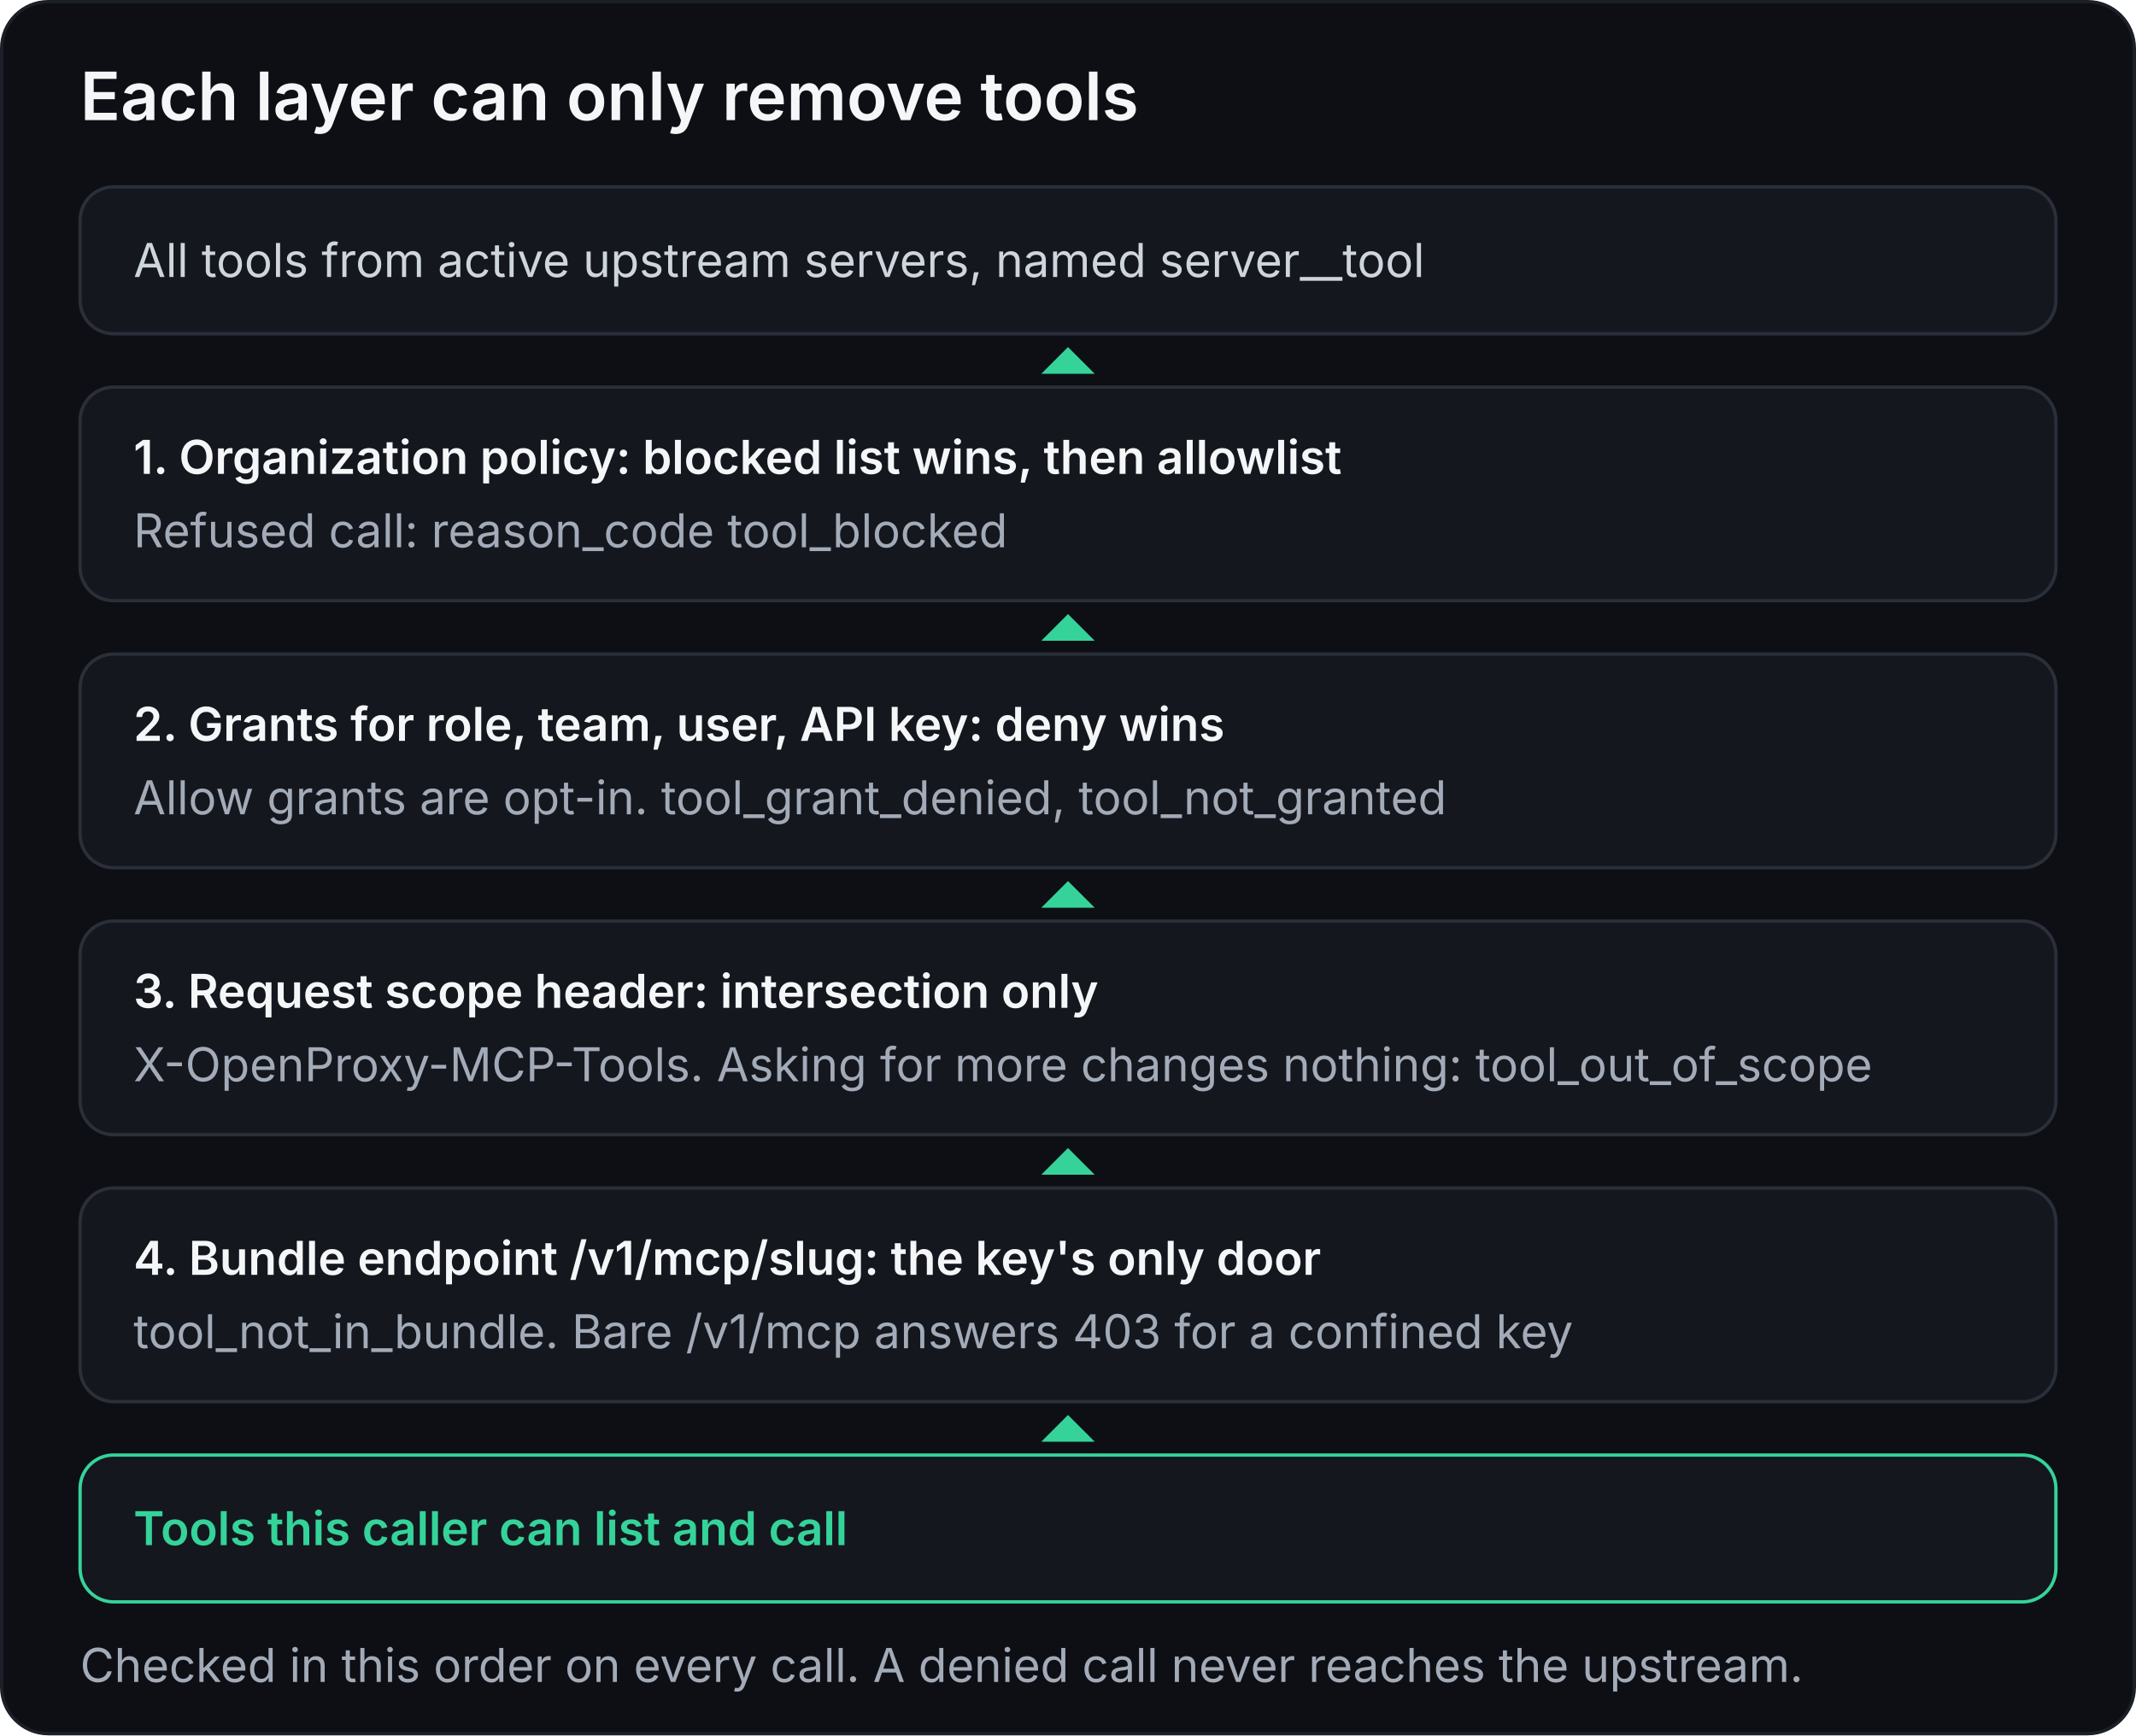
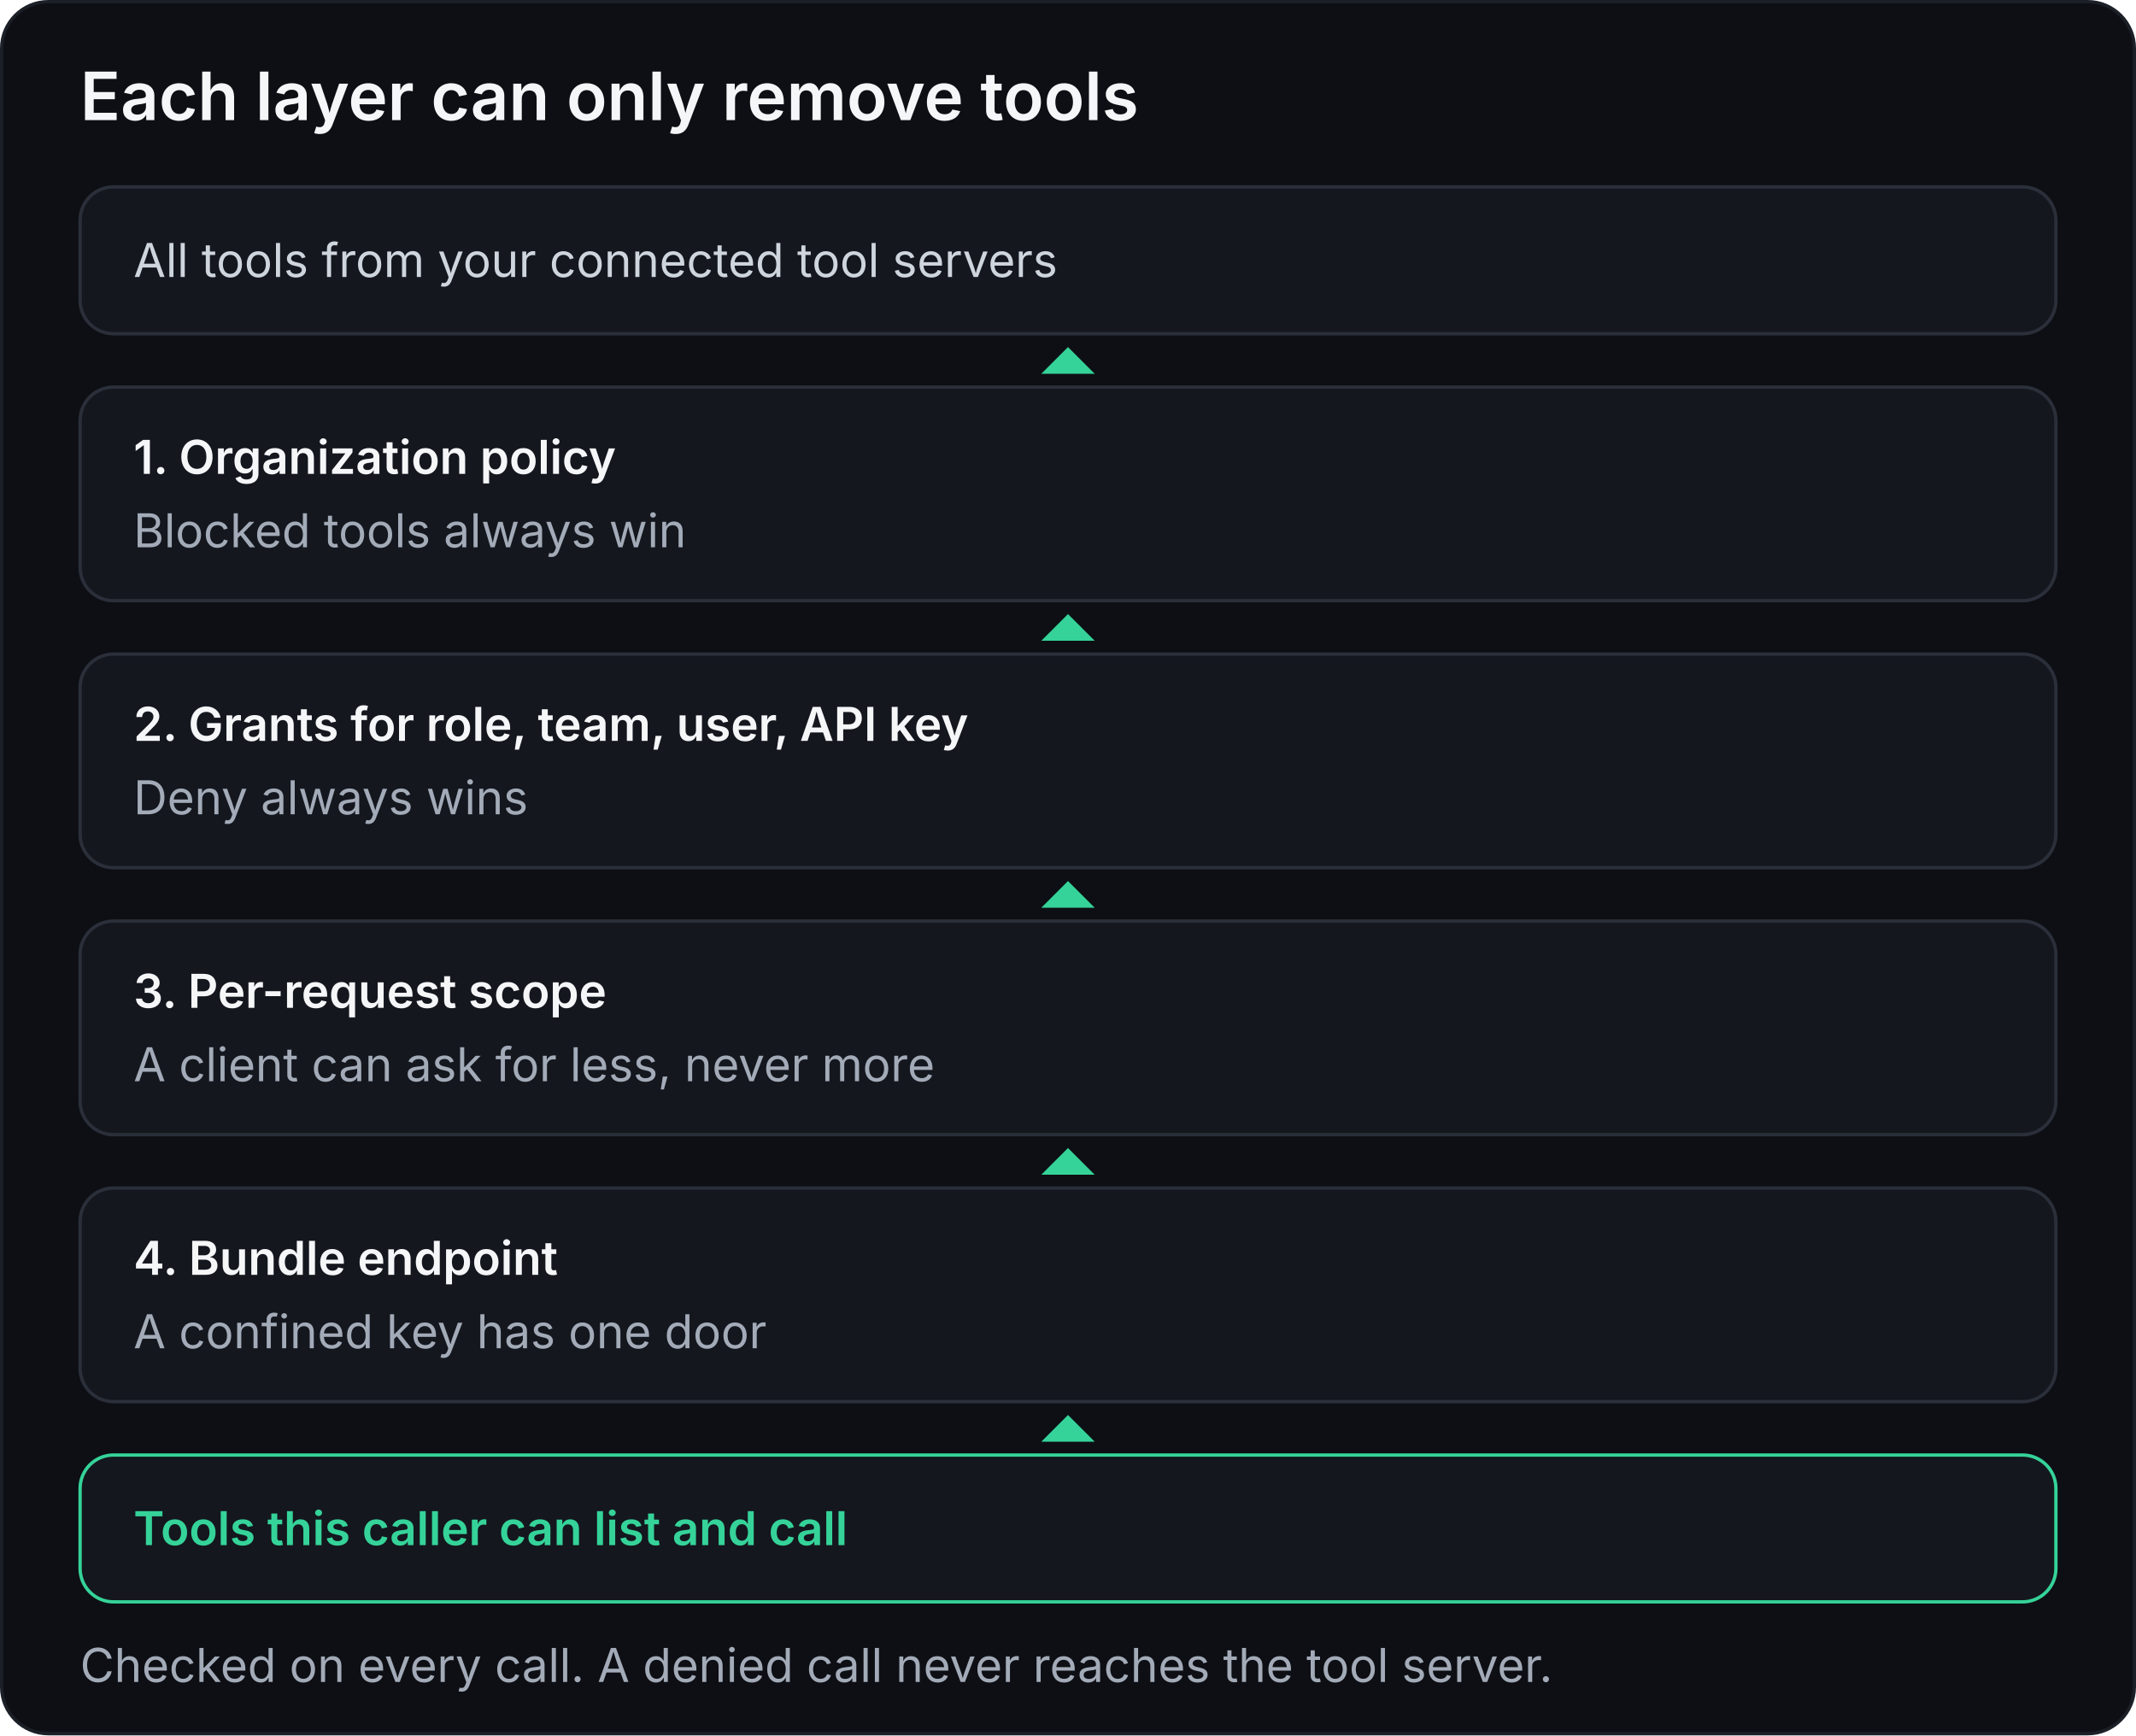
<svg xmlns="http://www.w3.org/2000/svg" viewBox="0 0 640 520" width="640" role="img" aria-labelledby="t d">
  <rect x="0.5" y="0.5" width="639" height="519" rx="14" fill="#0d0f14" stroke="#1b1f27" />
  <g font-family="Inter, system-ui, sans-serif" font-size="14" fill="#cfd5dd">
    <text x="24" y="36" font-size="20" font-weight="600" fill="#f4f6f8">Each layer can only remove tools</text>
    <rect x="24" y="56" width="592" height="44" rx="10" fill="#14171e" stroke="#2a2f3a" />
-     <text x="40" y="83">All tools from active upstream servers, named server__tool</text>
+     <text x="40" y="83">All tools from your connected tool servers</text>
    <path d="M320 104 L312 112 L328 112 Z" fill="#35d399" />
    <rect x="24" y="116" width="592" height="64" rx="10" fill="#14171e" stroke="#2a2f3a" />
-     <text x="40" y="142" font-weight="600" fill="#f4f6f8">1. Organization policy: blocked list wins, then allowlist</text>
-     <text x="40" y="164" fill="#a3abb8">Refused call: reason_code tool_blocked</text>
+     <text x="40" y="142" font-weight="600" fill="#f4f6f8">1. Organization policy</text>
+     <text x="40" y="164" fill="#a3abb8">Blocked tools always win</text>
    <path d="M320 184 L312 192 L328 192 Z" fill="#35d399" />
    <rect x="24" y="196" width="592" height="64" rx="10" fill="#14171e" stroke="#2a2f3a" />
-     <text x="40" y="222" font-weight="600" fill="#f4f6f8">2. Grants for role, team, user, API key: deny wins</text>
-     <text x="40" y="244" fill="#a3abb8">Allow grants are opt-in. tool_grant_denied, tool_not_granted</text>
+     <text x="40" y="222" font-weight="600" fill="#f4f6f8">2. Grants for role, team, user, API key</text>
+     <text x="40" y="244" fill="#a3abb8">Deny always wins</text>
    <path d="M320 264 L312 272 L328 272 Z" fill="#35d399" />
    <rect x="24" y="276" width="592" height="64" rx="10" fill="#14171e" stroke="#2a2f3a" />
-     <text x="40" y="302" font-weight="600" fill="#f4f6f8">3. Request scope header: intersection only</text>
-     <text x="40" y="324" fill="#a3abb8">X-OpenProxy-MCP-Tools. Asking for more changes nothing: tool_out_of_scope</text>
+     <text x="40" y="302" font-weight="600" fill="#f4f6f8">3. Per-request scope</text>
+     <text x="40" y="324" fill="#a3abb8">A client can ask for less, never more</text>
    <path d="M320 344 L312 352 L328 352 Z" fill="#35d399" />
    <rect x="24" y="356" width="592" height="64" rx="10" fill="#14171e" stroke="#2a2f3a" />
-     <text x="40" y="382" font-weight="600" fill="#f4f6f8">4. Bundle endpoint /v1/mcp/slug: the key's only door</text>
-     <text x="40" y="404" fill="#a3abb8">tool_not_in_bundle. Bare /v1/mcp answers 403 for a confined key</text>
+     <text x="40" y="382" font-weight="600" fill="#f4f6f8">4. Bundle endpoint</text>
+     <text x="40" y="404" fill="#a3abb8">A confined key has one door</text>
    <path d="M320 424 L312 432 L328 432 Z" fill="#35d399" />
    <rect x="24" y="436" width="592" height="44" rx="10" fill="#14171e" stroke="#35d399" />
    <text x="40" y="463" fill="#35d399" font-weight="600">Tools this caller can list and call</text>
-     <text x="24" y="504" fill="#a3abb8">Checked in this order on every call. A denied call never reaches the upstream.</text>
+     <text x="24" y="504" fill="#a3abb8">Checked on every call. A denied call never reaches the tool server.</text>
  </g>
</svg>
